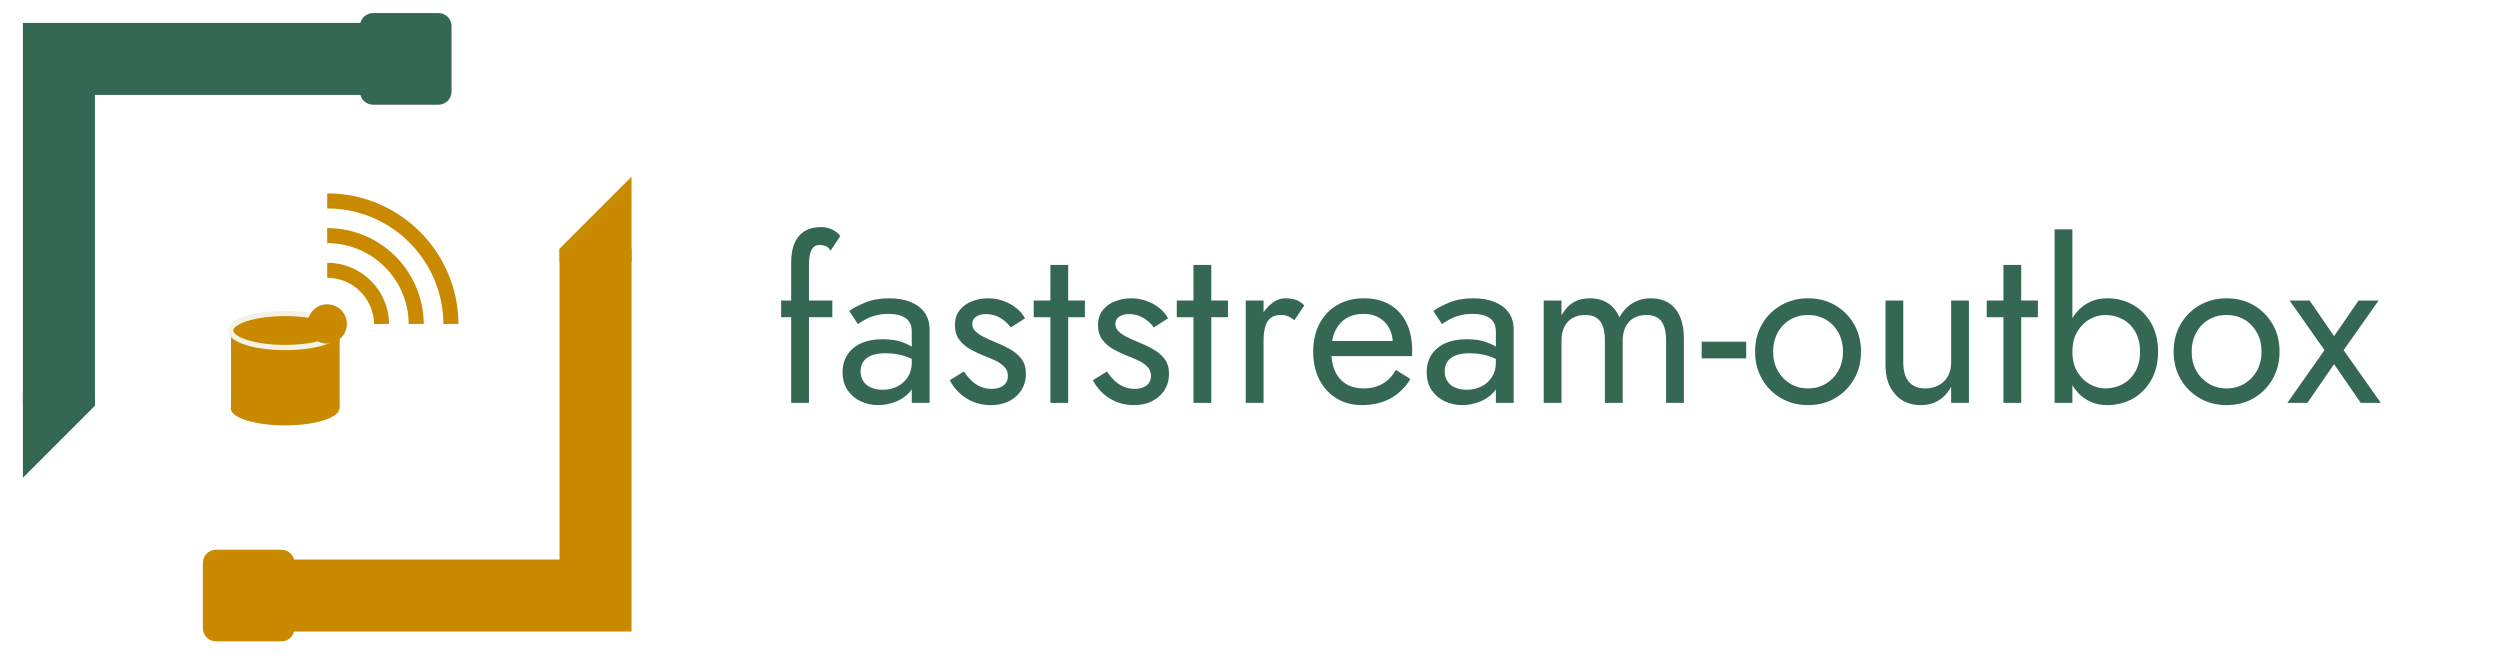
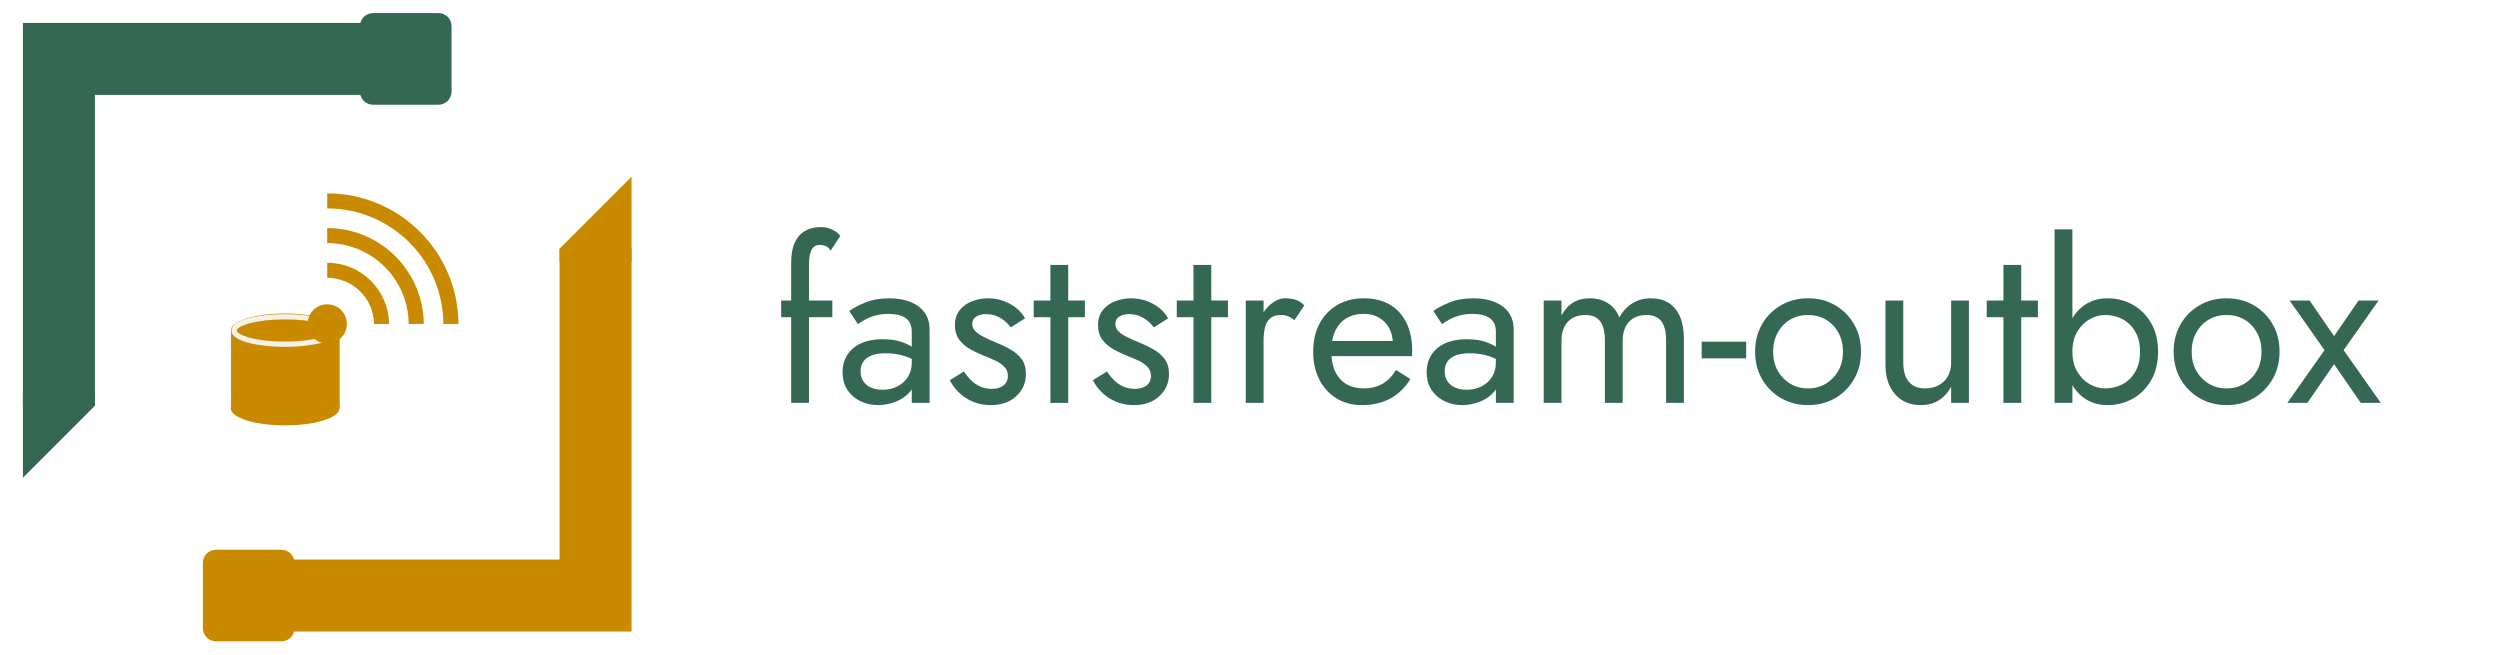
<svg xmlns="http://www.w3.org/2000/svg" viewBox="0 0 382 100" role="img" aria-label="faststream-outbox">
  <g>
    <path d="M9 62 L9 9 L62 9" fill="none" stroke="#356852" stroke-width="11" stroke-linejoin="miter" />
    <rect x="55.0" y="2.0" width="14" height="14" rx="2" fill="#356852" />
    <polygon points="3.5,60.0 14.5,60.0 14.5,62.0 3.5,73.0" fill="#356852" />
    <path d="M91 38 L91 91 L38 91" fill="none" stroke="#c98a00" stroke-width="11" stroke-linejoin="miter" />
    <rect x="31.0" y="84.0" width="14" height="14" rx="2" fill="#c98a00" />
    <polygon points="96.5,40.0 85.5,40.0 85.5,38.0 96.5,27.0" fill="#c98a00" />
    <ellipse cx="43.56" cy="50.5" rx="8.3" ry="2.6" fill="#c98a00" />
    <rect x="35.3" y="50.5" width="16.6" height="11.9" fill="#c98a00" />
    <ellipse cx="43.56" cy="62.4" rx="8.3" ry="2.6" fill="#c98a00" />
-     <ellipse cx="43.56" cy="50.5" rx="8.3" ry="2.6" fill="none" stroke="#f4f1e8" stroke-width="0.8" />
+     <ellipse cx="43.56" cy="50.5" rx="7.8" ry="2.1" fill="none" stroke="#f4f1e8" stroke-width="0.8" />
    <circle cx="50.0" cy="49.5" r="3.0" fill="#c98a00" />
    <path d="M58.3 49.5 A 8.3 8.3 0 0 0 50.0 41.3" fill="none" stroke="#c98a00" stroke-width="2.3" />
    <path d="M63.6 49.5 A 13.6 13.6 0 0 0 50.0 36.0" fill="none" stroke="#c98a00" stroke-width="2.3" />
    <path d="M68.9 49.5 A 18.9 18.9 0 0 0 50.0 30.7" fill="none" stroke="#c98a00" stroke-width="2.3" />
  </g>
  <g fill="#356852" transform="translate(118.000,61.560) scale(0.034,-0.034)">
    <path d="M40 460V385H270V460ZM262 684 306 750Q299 760 286.5 769.0Q274 778 257.0 784.0Q240 790 218 790Q176 790 146.5 772.5Q117 755 101.0 720.0Q85 685 85 630V0H165V620Q165 653 171.0 673.0Q177 693 187.5 701.5Q198 710 213 710Q225 710 238.5 705.5Q252 701 262 684Z" transform="translate(0.00,0)" />
    <path d="M111 142Q111 167 123.0 185.0Q135 203 159.5 213.0Q184 223 223 223Q265 223 302.0 212.5Q339 202 374 178V225Q367 234 347.0 248.5Q327 263 293.5 274.5Q260 286 210 286Q125 286 77.5 245.5Q30 205 30 138Q30 91 52.0 58.0Q74 25 110.5 7.5Q147 -10 189 -10Q227 -10 265.5 4.0Q304 18 330.5 47.0Q357 76 357 120L341 180Q341 144 323.5 116.5Q306 89 276.5 74.0Q247 59 210 59Q181 59 158.5 68.5Q136 78 123.5 97.0Q111 116 111 142ZM99 354Q110 362 129.0 373.0Q148 384 175.5 392.0Q203 400 237 400Q258 400 277.0 396.0Q296 392 310.5 383.0Q325 374 333.0 358.5Q341 343 341 319V0H421V330Q421 375 398.5 406.0Q376 437 335.5 453.5Q295 470 241 470Q177 470 131.5 451.0Q86 432 60 413Z" transform="translate(286.00,0)" />
    <path d="M94 141 31 102Q44 75 69.5 49.0Q95 23 132.0 6.5Q169 -10 215 -10Q286 -10 329.5 30.0Q373 70 373 130Q373 171 353.5 197.0Q334 223 301.0 241.5Q268 260 228 276Q204 286 182.0 297.0Q160 308 146.0 322.0Q132 336 132 354Q132 377 150.0 388.0Q168 399 193 399Q229 399 257.5 382.0Q286 365 305 339L369 380Q355 406 330.0 426.0Q305 446 272.5 458.0Q240 470 203 470Q166 470 131.5 457.0Q97 444 75.5 417.0Q54 390 54 349Q54 309 74.5 282.5Q95 256 125.5 239.5Q156 223 186 211Q213 201 237.0 189.5Q261 178 276.5 161.5Q292 145 292 121Q292 94 272.5 78.5Q253 63 219 63Q191 63 167.5 73.5Q144 84 126.0 102.0Q108 120 94 141Z" transform="translate(767.00,0)" />
    <path d="M5 460V385H235V460ZM80 620V0H160V620Z" transform="translate(1170.00,0)" />
    <path d="M94 141 31 102Q44 75 69.5 49.0Q95 23 132.0 6.5Q169 -10 215 -10Q286 -10 329.5 30.0Q373 70 373 130Q373 171 353.5 197.0Q334 223 301.0 241.5Q268 260 228 276Q204 286 182.0 297.0Q160 308 146.0 322.0Q132 336 132 354Q132 377 150.0 388.0Q168 399 193 399Q229 399 257.5 382.0Q286 365 305 339L369 380Q355 406 330.0 426.0Q305 446 272.5 458.0Q240 470 203 470Q166 470 131.5 457.0Q97 444 75.5 417.0Q54 390 54 349Q54 309 74.5 282.5Q95 256 125.5 239.5Q156 223 186 211Q213 201 237.0 189.5Q261 178 276.5 161.5Q292 145 292 121Q292 94 272.5 78.5Q253 63 219 63Q191 63 167.5 73.5Q144 84 126.0 102.0Q108 120 94 141Z" transform="translate(1410.00,0)" />
    <path d="M5 460V385H235V460ZM80 620V0H160V620Z" transform="translate(1813.00,0)" />
    <path d="M155 460H75V0H155ZM294 372 338 438Q320 457 298.5 463.5Q277 470 252 470Q220 470 189.0 445.0Q158 420 138.5 377.5Q119 335 119 280H155Q155 313 161.5 339.0Q168 365 185.0 380.0Q202 395 232 395Q252 395 265.0 389.5Q278 384 294 372Z" transform="translate(2053.00,0)" />
    <path d="M253 -10Q327 -10 381.5 19.5Q436 49 472 107L407 148Q382 106 346.0 85.5Q310 65 263 65Q216 65 183.0 85.0Q150 105 133.0 143.0Q116 181 116 235Q117 288 134.5 324.5Q152 361 184.5 380.5Q217 400 263 400Q302 400 331.0 383.0Q360 366 376.5 336.0Q393 306 393 265Q393 258 390.0 247.5Q387 237 384 232L416 278H86V210H479Q479 212 479.5 219.5Q480 227 480 234Q480 307 454.0 360.0Q428 413 379.5 441.5Q331 470 263 470Q195 470 143.5 440.0Q92 410 63.5 356.0Q35 302 35 230Q35 159 62.5 105.0Q90 51 139.5 20.5Q189 -10 253 -10Z" transform="translate(2396.00,0)" />
    <path d="M111 142Q111 167 123.0 185.0Q135 203 159.5 213.0Q184 223 223 223Q265 223 302.0 212.5Q339 202 374 178V225Q367 234 347.0 248.5Q327 263 293.5 274.5Q260 286 210 286Q125 286 77.5 245.5Q30 205 30 138Q30 91 52.0 58.0Q74 25 110.5 7.5Q147 -10 189 -10Q227 -10 265.5 4.0Q304 18 330.5 47.0Q357 76 357 120L341 180Q341 144 323.5 116.5Q306 89 276.5 74.0Q247 59 210 59Q181 59 158.5 68.5Q136 78 123.5 97.0Q111 116 111 142ZM99 354Q110 362 129.0 373.0Q148 384 175.5 392.0Q203 400 237 400Q258 400 277.0 396.0Q296 392 310.5 383.0Q325 374 333.0 358.5Q341 343 341 319V0H421V330Q421 375 398.5 406.0Q376 437 335.5 453.5Q295 470 241 470Q177 470 131.5 451.0Q86 432 60 413Z" transform="translate(2911.00,0)" />
    <path d="M705 290Q705 347 687.5 387.5Q670 428 637.0 449.0Q604 470 557 470Q511 470 475.0 448.5Q439 427 415 384Q399 425 364.5 447.5Q330 470 282 470Q239 470 207.5 451.0Q176 432 155 393V460H75V0H155V280Q155 316 168.0 342.0Q181 368 205.0 381.5Q229 395 262 395Q307 395 328.5 367.0Q350 339 350 280V0H430V280Q430 316 443.0 342.0Q456 368 480.0 381.5Q504 395 537 395Q582 395 603.5 367.0Q625 339 625 280V0H705Z" transform="translate(3392.00,0)" />
    <path d="M5 200H205V275H5Z" transform="translate(4172.00,0)" />
    <path d="M35 230Q35 161 66.5 106.5Q98 52 152.0 21.0Q206 -10 273 -10Q341 -10 394.5 21.0Q448 52 479.5 106.5Q511 161 511 230Q511 300 479.5 354.0Q448 408 394.5 439.0Q341 470 273 470Q206 470 152.0 439.0Q98 408 66.5 354.0Q35 300 35 230ZM116 230Q116 278 136.5 315.5Q157 353 192.5 374.0Q228 395 273 395Q318 395 353.5 374.0Q389 353 409.5 315.5Q430 278 430 230Q430 182 409.5 145.0Q389 108 353.5 86.5Q318 65 273 65Q228 65 192.5 86.5Q157 108 136.5 145.0Q116 182 116 230Z" transform="translate(4382.00,0)" />
    <path d="M155 180V460H75V170Q75 88 118.0 39.0Q161 -10 233 -10Q279 -10 313.0 10.5Q347 31 370 72V0H450V460H370V180Q370 146 355.5 120.0Q341 94 314.5 79.5Q288 65 253 65Q205 65 180.0 95.0Q155 125 155 180Z" transform="translate(4928.00,0)" />
    <path d="M5 460V385H235V460ZM80 620V0H160V620Z" transform="translate(5453.00,0)" />
    <path d="M150 780H70V0H150ZM535 230Q535 305 504.0 358.5Q473 412 421.5 441.0Q370 470 307 470Q250 470 206.5 441.0Q163 412 138.5 358.5Q114 305 114 230Q114 156 138.5 102.0Q163 48 206.5 19.0Q250 -10 307 -10Q370 -10 421.5 19.0Q473 48 504.0 102.0Q535 156 535 230ZM454 230Q454 177 432.5 140.0Q411 103 375.5 84.0Q340 65 297 65Q262 65 228.0 84.0Q194 103 172.0 140.0Q150 177 150 230Q150 283 172.0 320.0Q194 357 228.0 376.0Q262 395 297 395Q340 395 375.5 376.0Q411 357 432.5 320.0Q454 283 454 230Z" transform="translate(5693.00,0)" />
    <path d="M35 230Q35 161 66.5 106.5Q98 52 152.0 21.0Q206 -10 273 -10Q341 -10 394.5 21.0Q448 52 479.5 106.5Q511 161 511 230Q511 300 479.5 354.0Q448 408 394.5 439.0Q341 470 273 470Q206 470 152.0 439.0Q98 408 66.5 354.0Q35 300 35 230ZM116 230Q116 278 136.5 315.5Q157 353 192.5 374.0Q228 395 273 395Q318 395 353.5 374.0Q389 353 409.5 315.5Q430 278 430 230Q430 182 409.5 145.0Q389 108 353.5 86.5Q318 65 273 65Q228 65 192.5 86.5Q157 108 136.5 145.0Q116 182 116 230Z" transform="translate(6263.00,0)" />
    <path d="M320 460 210 300 100 460H10L167 237L0 0H90L210 174L330 0H420L253 237L410 460Z" transform="translate(6809.00,0)" />
  </g>
</svg>
